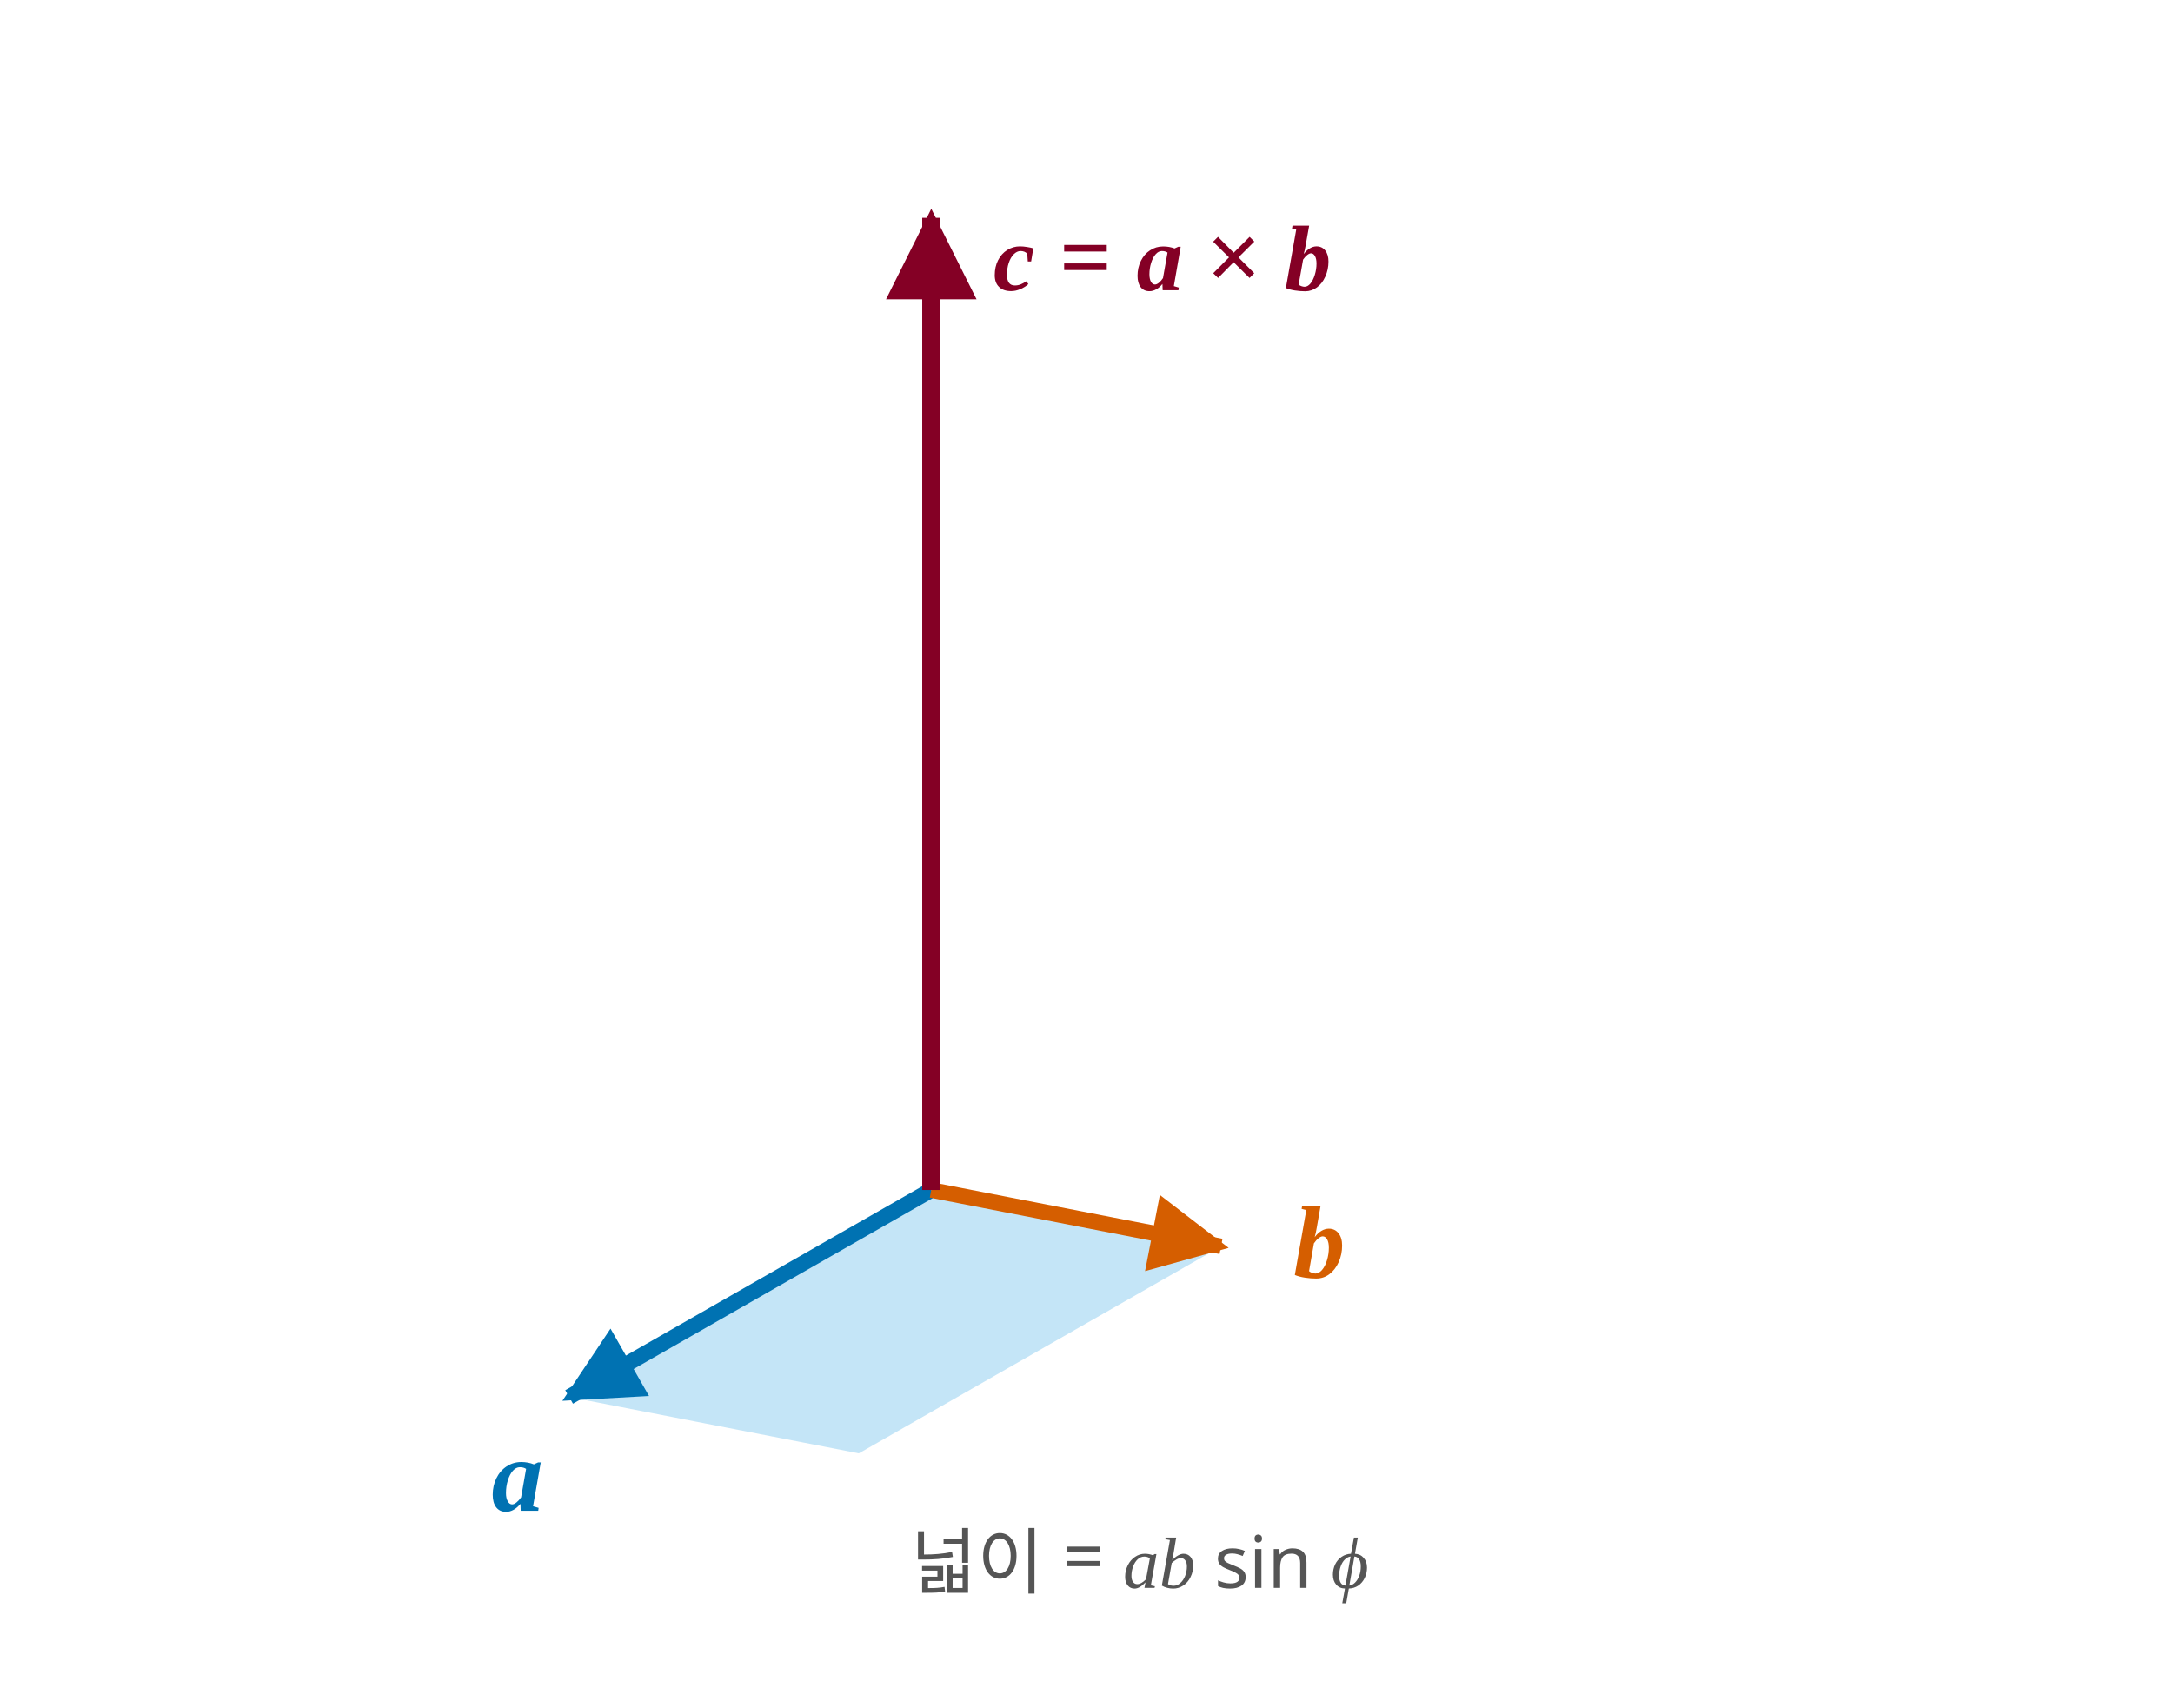
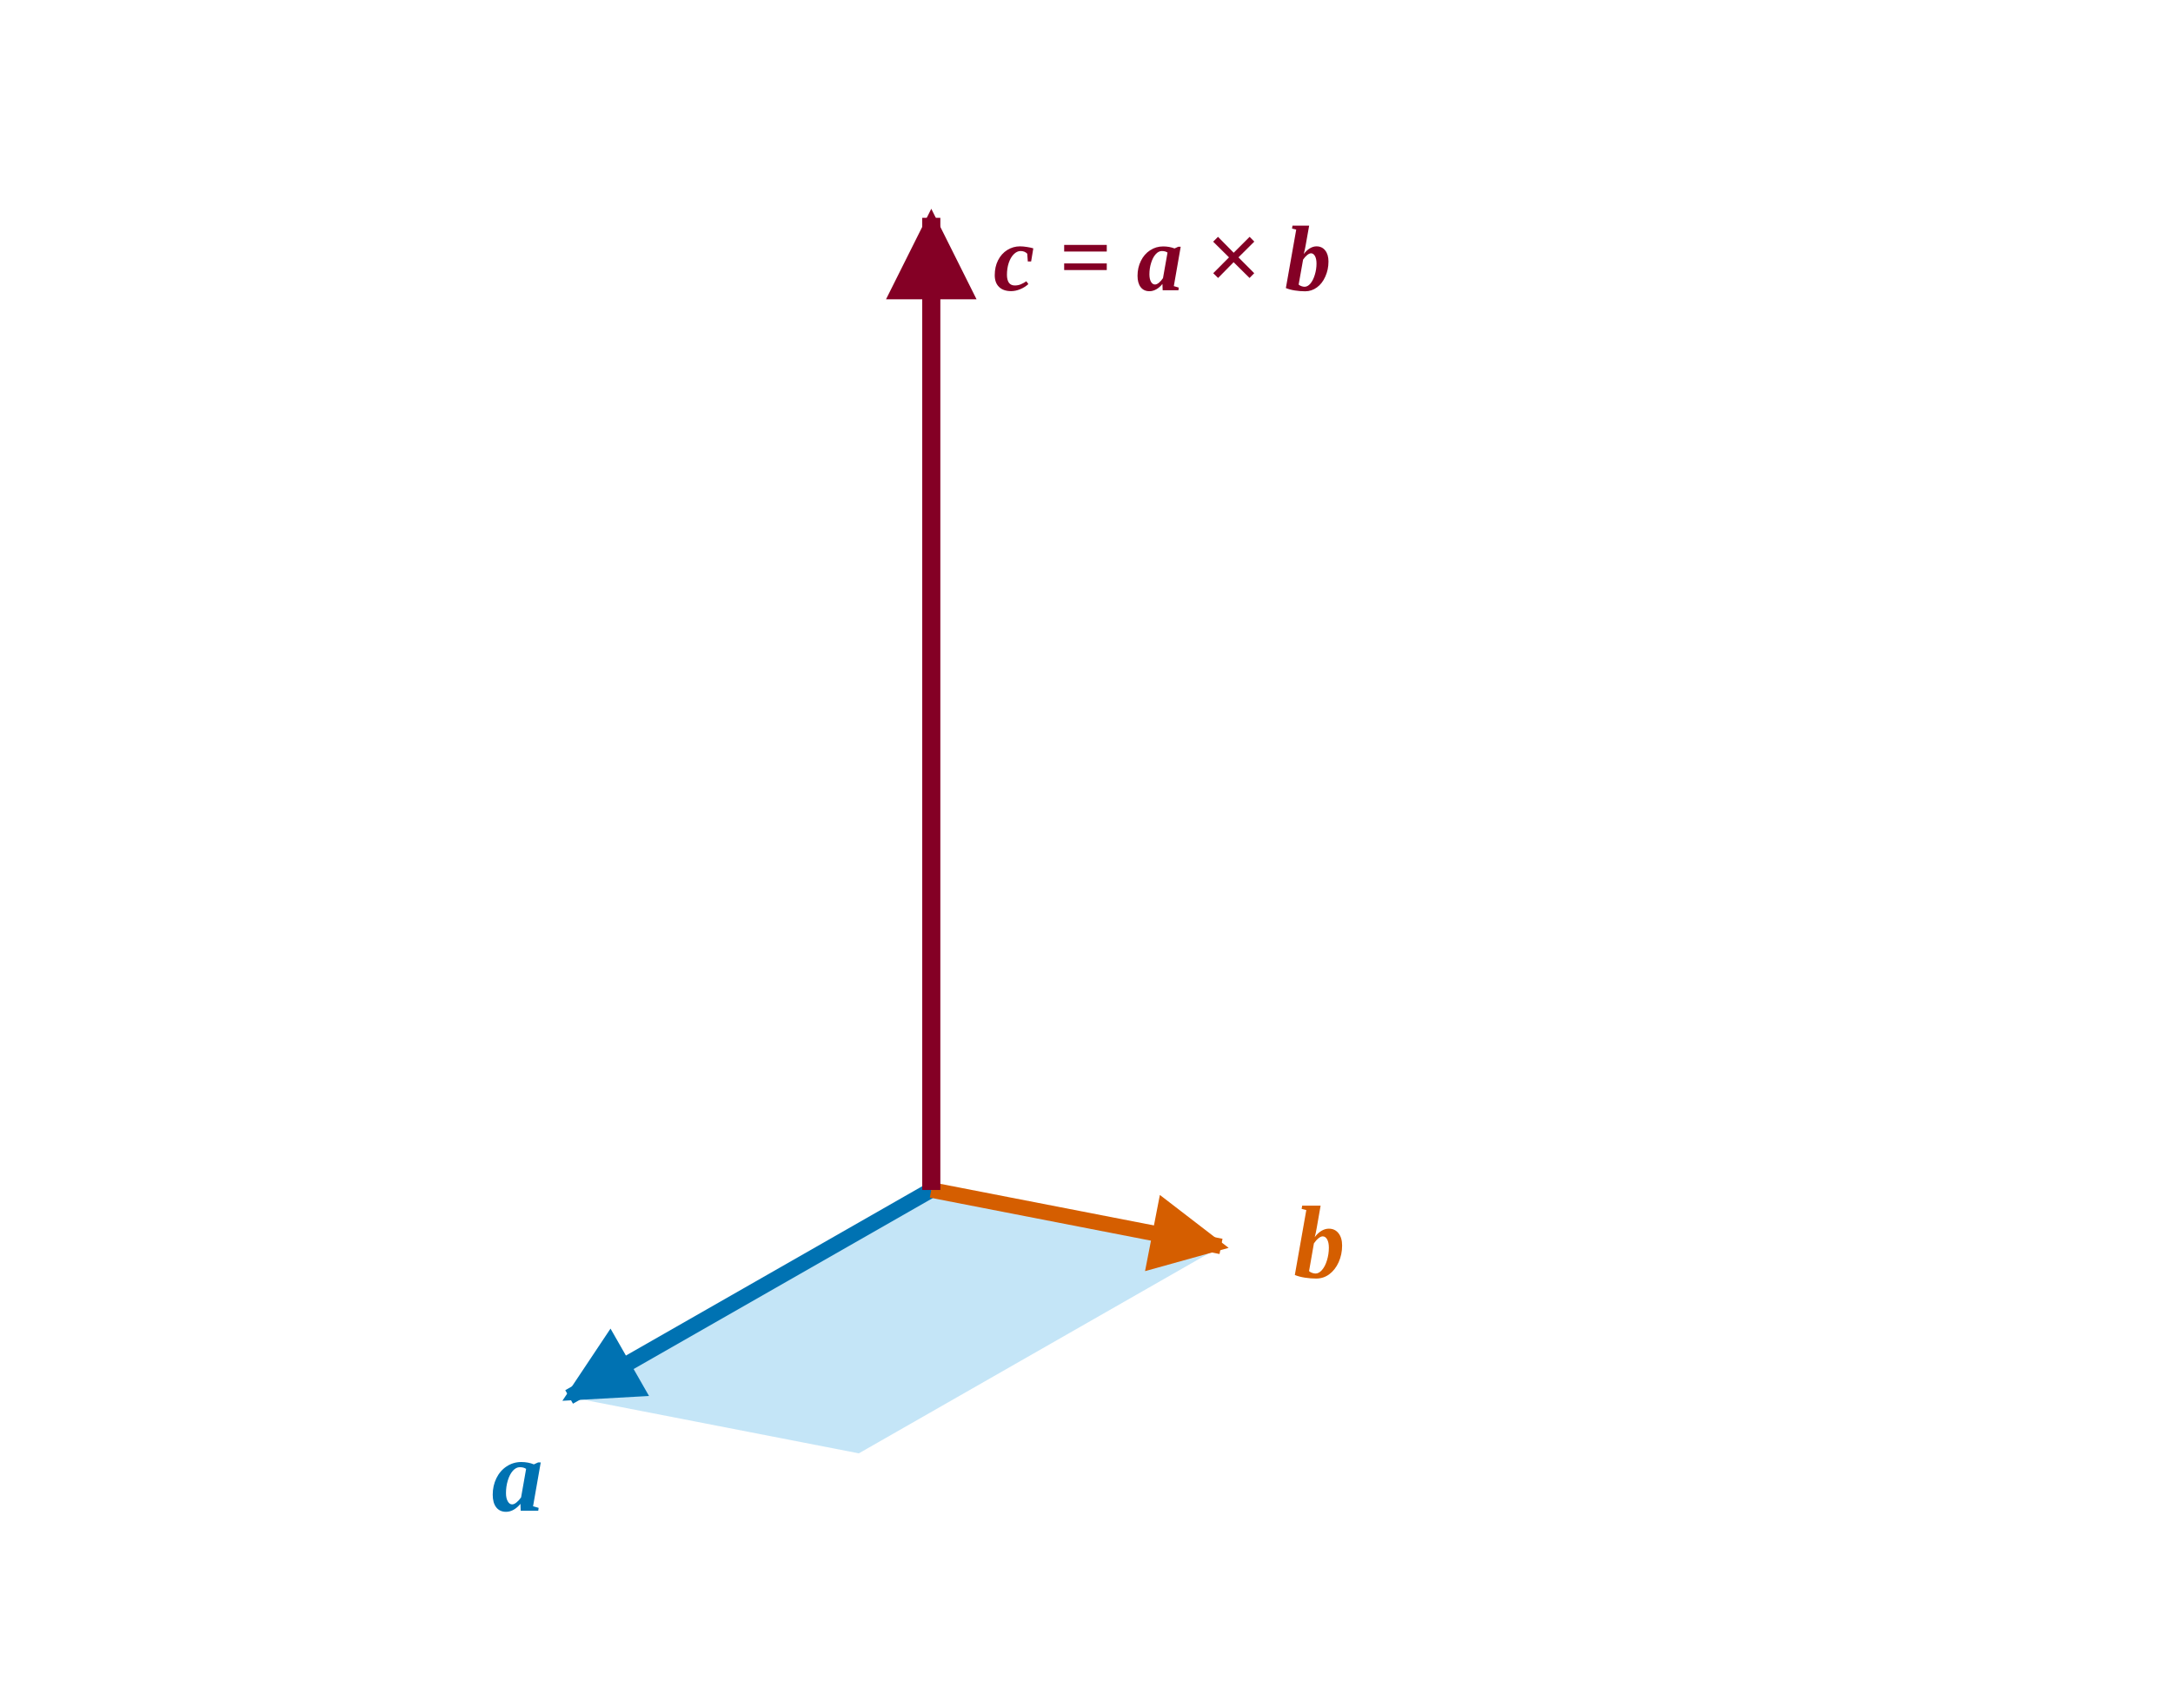
<svg xmlns="http://www.w3.org/2000/svg" viewBox="0 0 420 330" font-family="Pretendard, Apple SD Gothic Neo, Noto Sans KR, sans-serif" font-size="16" fill="#1a1a1a">
  <defs>
    <marker id="m-ink" viewBox="0 0 10 10" refX="9" refY="5" markerWidth="5" markerHeight="5" orient="auto-start-reverse">
      <path d="M0,0 L10,5 L0,10 z" fill="#1a1a1a" />
    </marker>
    <marker id="m-a" viewBox="0 0 10 10" refX="9" refY="5" markerWidth="5" markerHeight="5" orient="auto-start-reverse">
      <path d="M0,0 L10,5 L0,10 z" fill="#0072B2" />
    </marker>
    <marker id="m-b" viewBox="0 0 10 10" refX="9" refY="5" markerWidth="5" markerHeight="5" orient="auto-start-reverse">
      <path d="M0,0 L10,5 L0,10 z" fill="#D55E00" />
    </marker>
    <marker id="m-c" viewBox="0 0 10 10" refX="9" refY="5" markerWidth="5" markerHeight="5" orient="auto-start-reverse">
      <path d="M0,0 L10,5 L0,10 z" fill="#840025" />
    </marker>
    <marker id="m-gray" viewBox="0 0 10 10" refX="9" refY="5" markerWidth="5" markerHeight="5" orient="auto-start-reverse">
      <path d="M0,0 L10,5 L0,10 z" fill="#8a8a8a" />
    </marker>
  </defs>
  <polygon points="180,230 110.0,270.0 166.0,280.9 236.0,240.9" fill="#56B4E9" fill-opacity="0.35" stroke="none" />
  <line x1="180.0" y1="230.0" x2="110.0" y2="270.0" stroke="#0072B2" stroke-width="3" marker-end="url(#m-a)" />
  <text x="100.0" y="292.0" text-anchor="middle" fill="#0072B2" font-size="20">
    <tspan font-family="Times New Roman, STIX Two Text, serif" font-style="italic" font-weight="700">a</tspan>
  </text>
  <line x1="180.0" y1="230.0" x2="236.0" y2="240.9" stroke="#D55E00" stroke-width="3" marker-end="url(#m-b)" />
  <text x="250.0" y="246.9" text-anchor="start" fill="#D55E00" font-size="20">
    <tspan font-family="Times New Roman, STIX Two Text, serif" font-style="italic" font-weight="700">b</tspan>
  </text>
  <line x1="180.0" y1="230.0" x2="180.0" y2="42.1" stroke="#840025" stroke-width="3.5" marker-end="url(#m-c)" />
  <text x="192.0" y="56.1" text-anchor="start" fill="#840025" font-size="18">
    <tspan font-family="Times New Roman, STIX Two Text, serif" font-style="italic" font-weight="700">c</tspan> = <tspan font-family="Times New Roman, STIX Two Text, serif" font-style="italic" font-weight="700">a</tspan> × <tspan font-family="Times New Roman, STIX Two Text, serif" font-style="italic" font-weight="700">b</tspan>
  </text>
-   <text x="176.0" y="306.9" text-anchor="start" fill="#555555" font-size="14">넓이 = <tspan font-family="Times New Roman, STIX Two Text, serif" font-style="italic">ab</tspan> sin <tspan font-family="Times New Roman, STIX Two Text, serif" font-style="italic">ϕ</tspan>
-   </text>
</svg>
